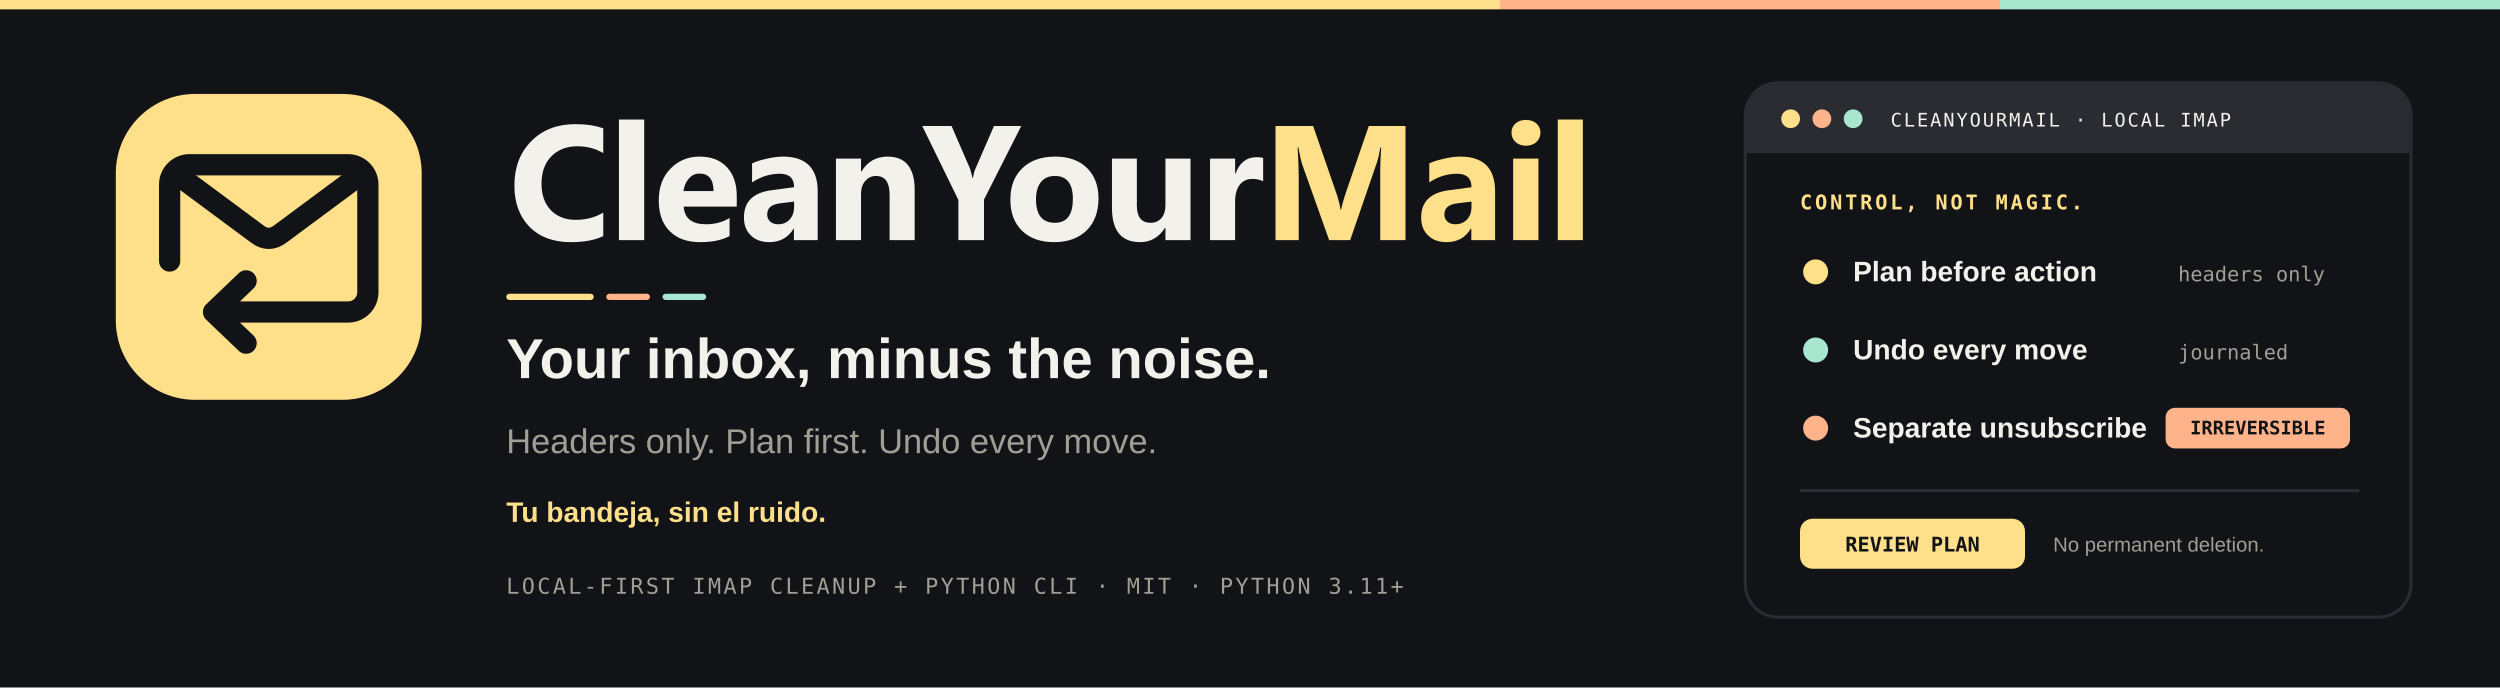
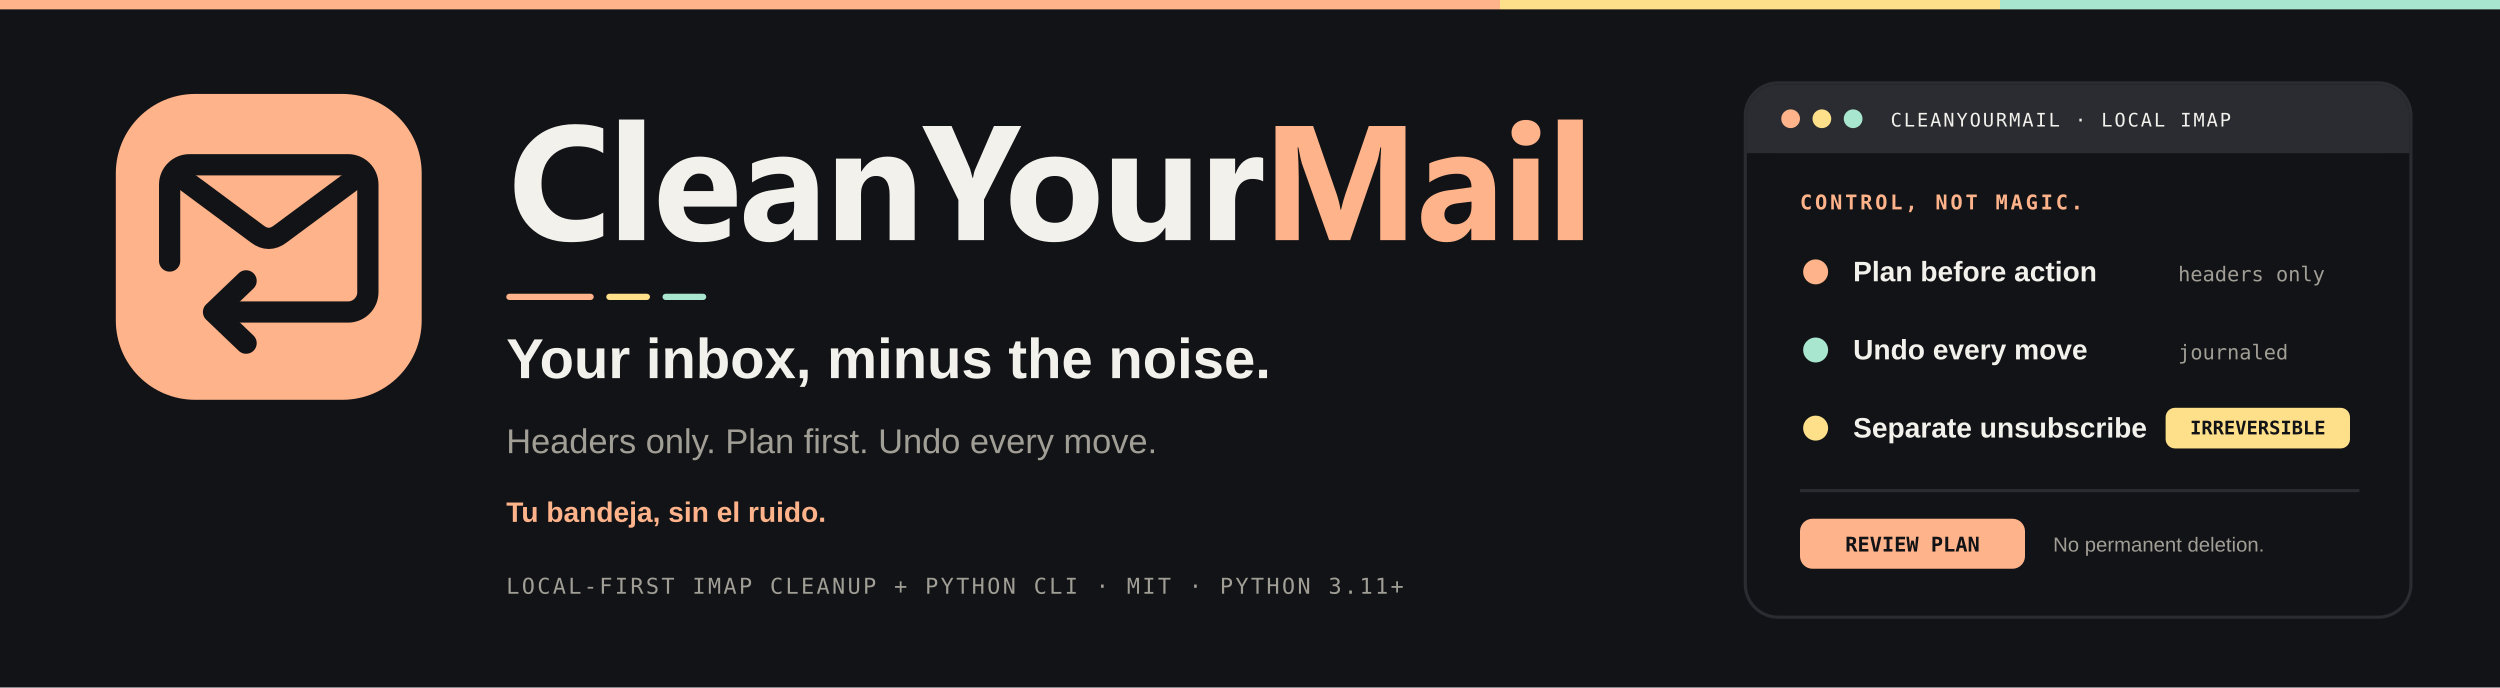
<svg xmlns="http://www.w3.org/2000/svg" width="1600" height="440" viewBox="0 0 1600 440" role="img" aria-labelledby="title desc">
  <rect width="1600" height="440" fill="#121316" />
-   <rect x="0" y="0" width="960" height="6" fill="#FFE08A" />
-   <rect x="960" y="0" width="320" height="6" fill="#FFB38A" />
+   <rect x="0" y="0" width="960" height="6" fill="#FFB38A" />
+   <rect x="960" y="0" width="320" height="6" fill="#FFE08A" />
  <rect x="1280" y="0" width="320" height="6" fill="#A8E6CF" />
  <g transform="translate(56 42) scale(0.453125)">
-     <rect x="40" y="40" width="432" height="432" rx="112" fill="#FFE08A" />
+     <rect x="40" y="40" width="432" height="432" rx="112" fill="#FFB38A" />
    <g fill="none" stroke="#121316" stroke-width="30" stroke-linecap="round" stroke-linejoin="round">
      <path d="M116 276 V168 A28 28 0 0 1 144 140 H368 A28 28 0 0 1 396 168 V320 A28 28 0 0 1 368 348 H184" />
      <path d="M124 152 L240 238 Q256 250 272 238 L388 152" />
      <path d="M224 304 L178 348 L224 392" />
    </g>
  </g>
  <g transform="translate(316 64) scale(1.18)">
    <path fill="#F3F1EC" d="M59.4 73.8Q52.7 77.1 41.7 77.1Q27.5 77.1 19.3 68.7Q11.2 60.3 11.2 46.4Q11.2 31.5 20.4 22.3Q29.5 13.1 44.2 13.1Q53.2 13.1 59.4 15.4V28.8Q53.2 25.1 45.3 25.1Q36.6 25.1 31.2 30.6Q25.9 36 25.9 45.4Q25.9 54.4 30.9 59.7Q36 65 44.5 65Q52.7 65 59.4 61.1Z M81.6 76H67.9V10.6H81.6Z M131.8 57.8H103Q103.7 67.4 115.1 67.4Q122.4 67.4 127.9 64V73.8Q121.8 77.1 112 77.1Q101.3 77.1 95.4 71.1Q89.5 65.2 89.5 54.6Q89.5 43.6 95.9 37.2Q102.3 30.7 111.6 30.7Q121.2 30.7 126.5 36.5Q131.8 42.2 131.8 52ZM119.2 49.4Q119.2 39.9 111.5 39.9Q108.2 39.9 105.8 42.6Q103.4 45.4 102.9 49.4Z M175.7 76H162.8V69.7H162.7Q158.2 77.1 149.5 77.1Q143.1 77.1 139.4 73.4Q135.7 69.8 135.7 63.7Q135.7 50.8 150.9 48.9L162.9 47.3Q162.9 40 155.1 40Q147.2 40 140.1 44.7V34.4Q142.9 33 147.8 31.9Q152.8 30.7 156.8 30.7Q175.7 30.7 175.7 49.6ZM162.9 58V55.1L154.9 56.1Q148.3 57 148.3 62.1Q148.3 64.4 149.9 65.9Q151.5 67.4 154.3 67.4Q158.1 67.4 160.5 64.8Q162.9 62.1 162.9 58Z M228.3 76H214.7V51.4Q214.7 41.2 207.3 41.2Q203.8 41.2 201.5 43.9Q199.2 46.6 199.2 50.8V76H185.6V31.8H199.2V38.8H199.4Q204.3 30.7 213.6 30.7Q228.3 30.7 228.3 48.9Z M286.1 14.1 265.9 54V76H252V54.2L232.4 14.1H248.3L258.3 37.2Q258.5 37.9 259.7 42.3H259.9Q260.4 39.1 261.2 37.4L271.3 14.1Z M303.9 77.1Q292.9 77.1 286.5 70.9Q280.2 64.7 280.2 54.1Q280.2 43.1 286.8 36.9Q293.3 30.7 304.5 30.7Q315.5 30.7 321.8 36.9Q328 43.1 328 53.3Q328 64.3 321.6 70.7Q315.1 77.1 303.9 77.1ZM304.3 41.2Q299.4 41.2 296.8 44.5Q294.1 47.8 294.1 53.9Q294.1 66.6 304.4 66.6Q314.1 66.6 314.1 53.6Q314.1 41.2 304.3 41.2Z M377.9 76H364.3V69.3H364.1Q359.1 77.1 350.6 77.1Q335.3 77.1 335.3 58.5V31.8H348.8V57.3Q348.8 66.6 356.3 66.6Q359.9 66.6 362.1 64.1Q364.3 61.5 364.3 57.1V31.8H377.9Z M417.3 44.1Q414.8 42.8 411.5 42.8Q407.1 42.8 404.6 46Q402.1 49.3 402.1 54.9V76H388.5V31.8H402.1V40H402.3Q405.5 31 413.9 31Q416.1 31 417.3 31.5Z" />
-     <path fill="#FFE08A" d="M494.5 76H480.8V39Q480.8 33 481.3 25.7H480.9Q479.9 31.4 479 33.9L464.5 76H453.1L438.3 34.4Q437.7 32.7 436.4 25.7H436Q436.6 34.9 436.6 41.8V76H424V14.1H444.4L457.1 50.8Q458.6 55.2 459.3 59.6H459.5Q460.7 54.5 462 50.7L474.6 14.1H494.5Z M543.1 76H530.2V69.7H530Q525.6 77.1 516.8 77.1Q510.4 77.1 506.7 73.4Q503 69.8 503 63.7Q503 50.8 518.3 48.9L530.3 47.3Q530.3 40 522.4 40Q514.5 40 507.4 44.7V34.4Q510.2 33 515.2 31.9Q520.1 30.7 524.2 30.7Q543.1 30.7 543.1 49.6ZM530.3 58V55.1L522.2 56.1Q515.6 57 515.6 62.1Q515.6 64.4 517.2 65.9Q518.8 67.4 521.6 67.4Q525.4 67.4 527.9 64.8Q530.3 62.1 530.3 58Z M559.8 24.8Q556.4 24.8 554.2 22.8Q552 20.7 552 17.7Q552 14.7 554.2 12.7Q556.4 10.8 559.8 10.8Q563.3 10.8 565.5 12.7Q567.7 14.7 567.7 17.7Q567.7 20.8 565.5 22.8Q563.3 24.8 559.8 24.8ZM566.6 76H552.9V31.8H566.6Z M590.7 76H577.1V10.6H590.7Z" />
+     <path fill="#FFB38A" d="M494.5 76H480.8V39Q480.8 33 481.3 25.7H480.9Q479.9 31.4 479 33.9L464.5 76H453.1L438.3 34.4Q437.7 32.7 436.4 25.7H436Q436.6 34.9 436.6 41.8V76H424V14.1H444.4L457.1 50.8Q458.6 55.2 459.3 59.6H459.5Q460.7 54.5 462 50.7L474.6 14.1H494.5Z M543.1 76H530.2V69.7H530Q525.6 77.1 516.8 77.1Q510.4 77.1 506.7 73.4Q503 69.8 503 63.7Q503 50.8 518.3 48.9L530.3 47.3Q530.3 40 522.4 40Q514.5 40 507.4 44.7V34.4Q510.2 33 515.2 31.9Q520.1 30.7 524.2 30.7Q543.1 30.7 543.1 49.6ZM530.3 58V55.1L522.2 56.1Q515.6 57 515.6 62.1Q515.6 64.4 517.2 65.9Q518.8 67.4 521.6 67.4Q525.4 67.4 527.9 64.8Q530.3 62.1 530.3 58Z M559.8 24.8Q556.4 24.8 554.2 22.8Q552 20.7 552 17.7Q552 14.7 554.2 12.7Q556.4 10.8 559.8 10.8Q563.3 10.8 565.5 12.7Q567.7 14.7 567.7 17.7Q567.7 20.8 565.5 22.8Q563.3 24.8 559.8 24.8ZM566.6 76H552.9V31.8H566.6Z M590.7 76H577.1V10.6H590.7Z" />
  </g>
  <g transform="translate(324 188)">
-     <rect x="0" y="0" width="56" height="4" rx="2" fill="#FFE08A" />
-     <rect x="64" y="0" width="28" height="4" rx="2" fill="#FFB38A" />
+     <rect x="0" y="0" width="56" height="4" rx="2" fill="#FFB38A" />
+     <rect x="64" y="0" width="28" height="4" rx="2" fill="#FFE08A" />
    <rect x="100" y="0" width="28" height="4" rx="2" fill="#A8E6CF" />
  </g>
  <g font-family="Segoe UI, Helvetica Neue, Arial, sans-serif">
    <text x="324" y="242" fill="#F3F1EC" font-size="36" font-weight="600">Your inbox, minus the noise.</text>
    <text x="324" y="290" fill="#A19E96" font-size="22">Headers only. Plan first. Undo every move.</text>
-     <text x="324" y="334" fill="#FFE08A" font-size="18" font-weight="600">Tu bandeja, sin el ruido.</text>
+     <text x="324" y="334" fill="#FFB38A" font-size="18" font-weight="600">Tu bandeja, sin el ruido.</text>
    <text x="324" y="380" fill="#A19E96" font-family="Consolas, Menlo, monospace" font-size="14" letter-spacing="1.5">LOCAL-FIRST IMAP CLEANUP + PYTHON CLI · MIT · PYTHON 3.11+</text>
  </g>
  <rect x="1116" y="52" width="428" height="344" rx="22" fill="#2A2C31" />
  <rect x="1118" y="54" width="424" height="340" rx="20" fill="#121316" />
  <rect x="1118" y="54" width="424" height="44" rx="20" fill="#2A2C31" />
  <rect x="1118" y="78" width="424" height="20" fill="#2A2C31" />
-   <circle cx="1146" cy="76" r="6" fill="#FFE08A" />
-   <circle cx="1166" cy="76" r="6" fill="#FFB38A" />
+   <circle cx="1146" cy="76" r="6" fill="#FFB38A" />
+   <circle cx="1166" cy="76" r="6" fill="#FFE08A" />
  <circle cx="1186" cy="76" r="6" fill="#A8E6CF" />
  <text x="1210" y="81" fill="#F3F1EC" font-family="Consolas, Menlo, monospace" font-size="12" letter-spacing="1.2">CLEANYOURMAIL · LOCAL IMAP</text>
  <g font-family="Segoe UI, Helvetica Neue, Arial, sans-serif">
-     <text x="1152" y="134" fill="#FFE08A" font-family="Consolas, Menlo, monospace" font-size="13" font-weight="700" letter-spacing="1.8">CONTROL, NOT MAGIC.</text>
-     <circle cx="1162" cy="174" r="8" fill="#FFE08A" />
+     <text x="1152" y="134" fill="#FFB38A" font-family="Consolas, Menlo, monospace" font-size="13" font-weight="700" letter-spacing="1.8">CONTROL, NOT MAGIC.</text>
+     <circle cx="1162" cy="174" r="8" fill="#FFB38A" />
    <text x="1186" y="180" fill="#F3F1EC" font-size="18" font-weight="600">Plan before action</text>
    <text x="1394" y="180" fill="#A19E96" font-family="Consolas, Menlo, monospace" font-size="13">headers only</text>
    <circle cx="1162" cy="224" r="8" fill="#A8E6CF" />
    <text x="1186" y="230" fill="#F3F1EC" font-size="18" font-weight="600">Undo every move</text>
    <text x="1394" y="230" fill="#A19E96" font-family="Consolas, Menlo, monospace" font-size="13">journaled</text>
-     <circle cx="1162" cy="274" r="8" fill="#FFB38A" />
+     <circle cx="1162" cy="274" r="8" fill="#FFE08A" />
    <text x="1186" y="280" fill="#F3F1EC" font-size="18" font-weight="600">Separate unsubscribe</text>
-     <rect x="1386" y="261" width="118" height="26" rx="6" fill="#FFB38A" />
+     <rect x="1386" y="261" width="118" height="26" rx="6" fill="#FFE08A" />
    <text x="1445" y="278" text-anchor="middle" fill="#121316" font-family="Consolas, Menlo, monospace" font-size="12" font-weight="700">IRREVERSIBLE</text>
    <path d="M1152 314 H1510" stroke="#2A2C31" stroke-width="2" />
-     <rect x="1152" y="332" width="144" height="32" rx="8" fill="#FFE08A" />
+     <rect x="1152" y="332" width="144" height="32" rx="8" fill="#FFB38A" />
    <text x="1224" y="353" text-anchor="middle" fill="#121316" font-family="Consolas, Menlo, monospace" font-size="13" font-weight="700">REVIEW PLAN</text>
    <text x="1314" y="353" fill="#A19E96" font-size="13">No permanent deletion.</text>
  </g>
</svg>
